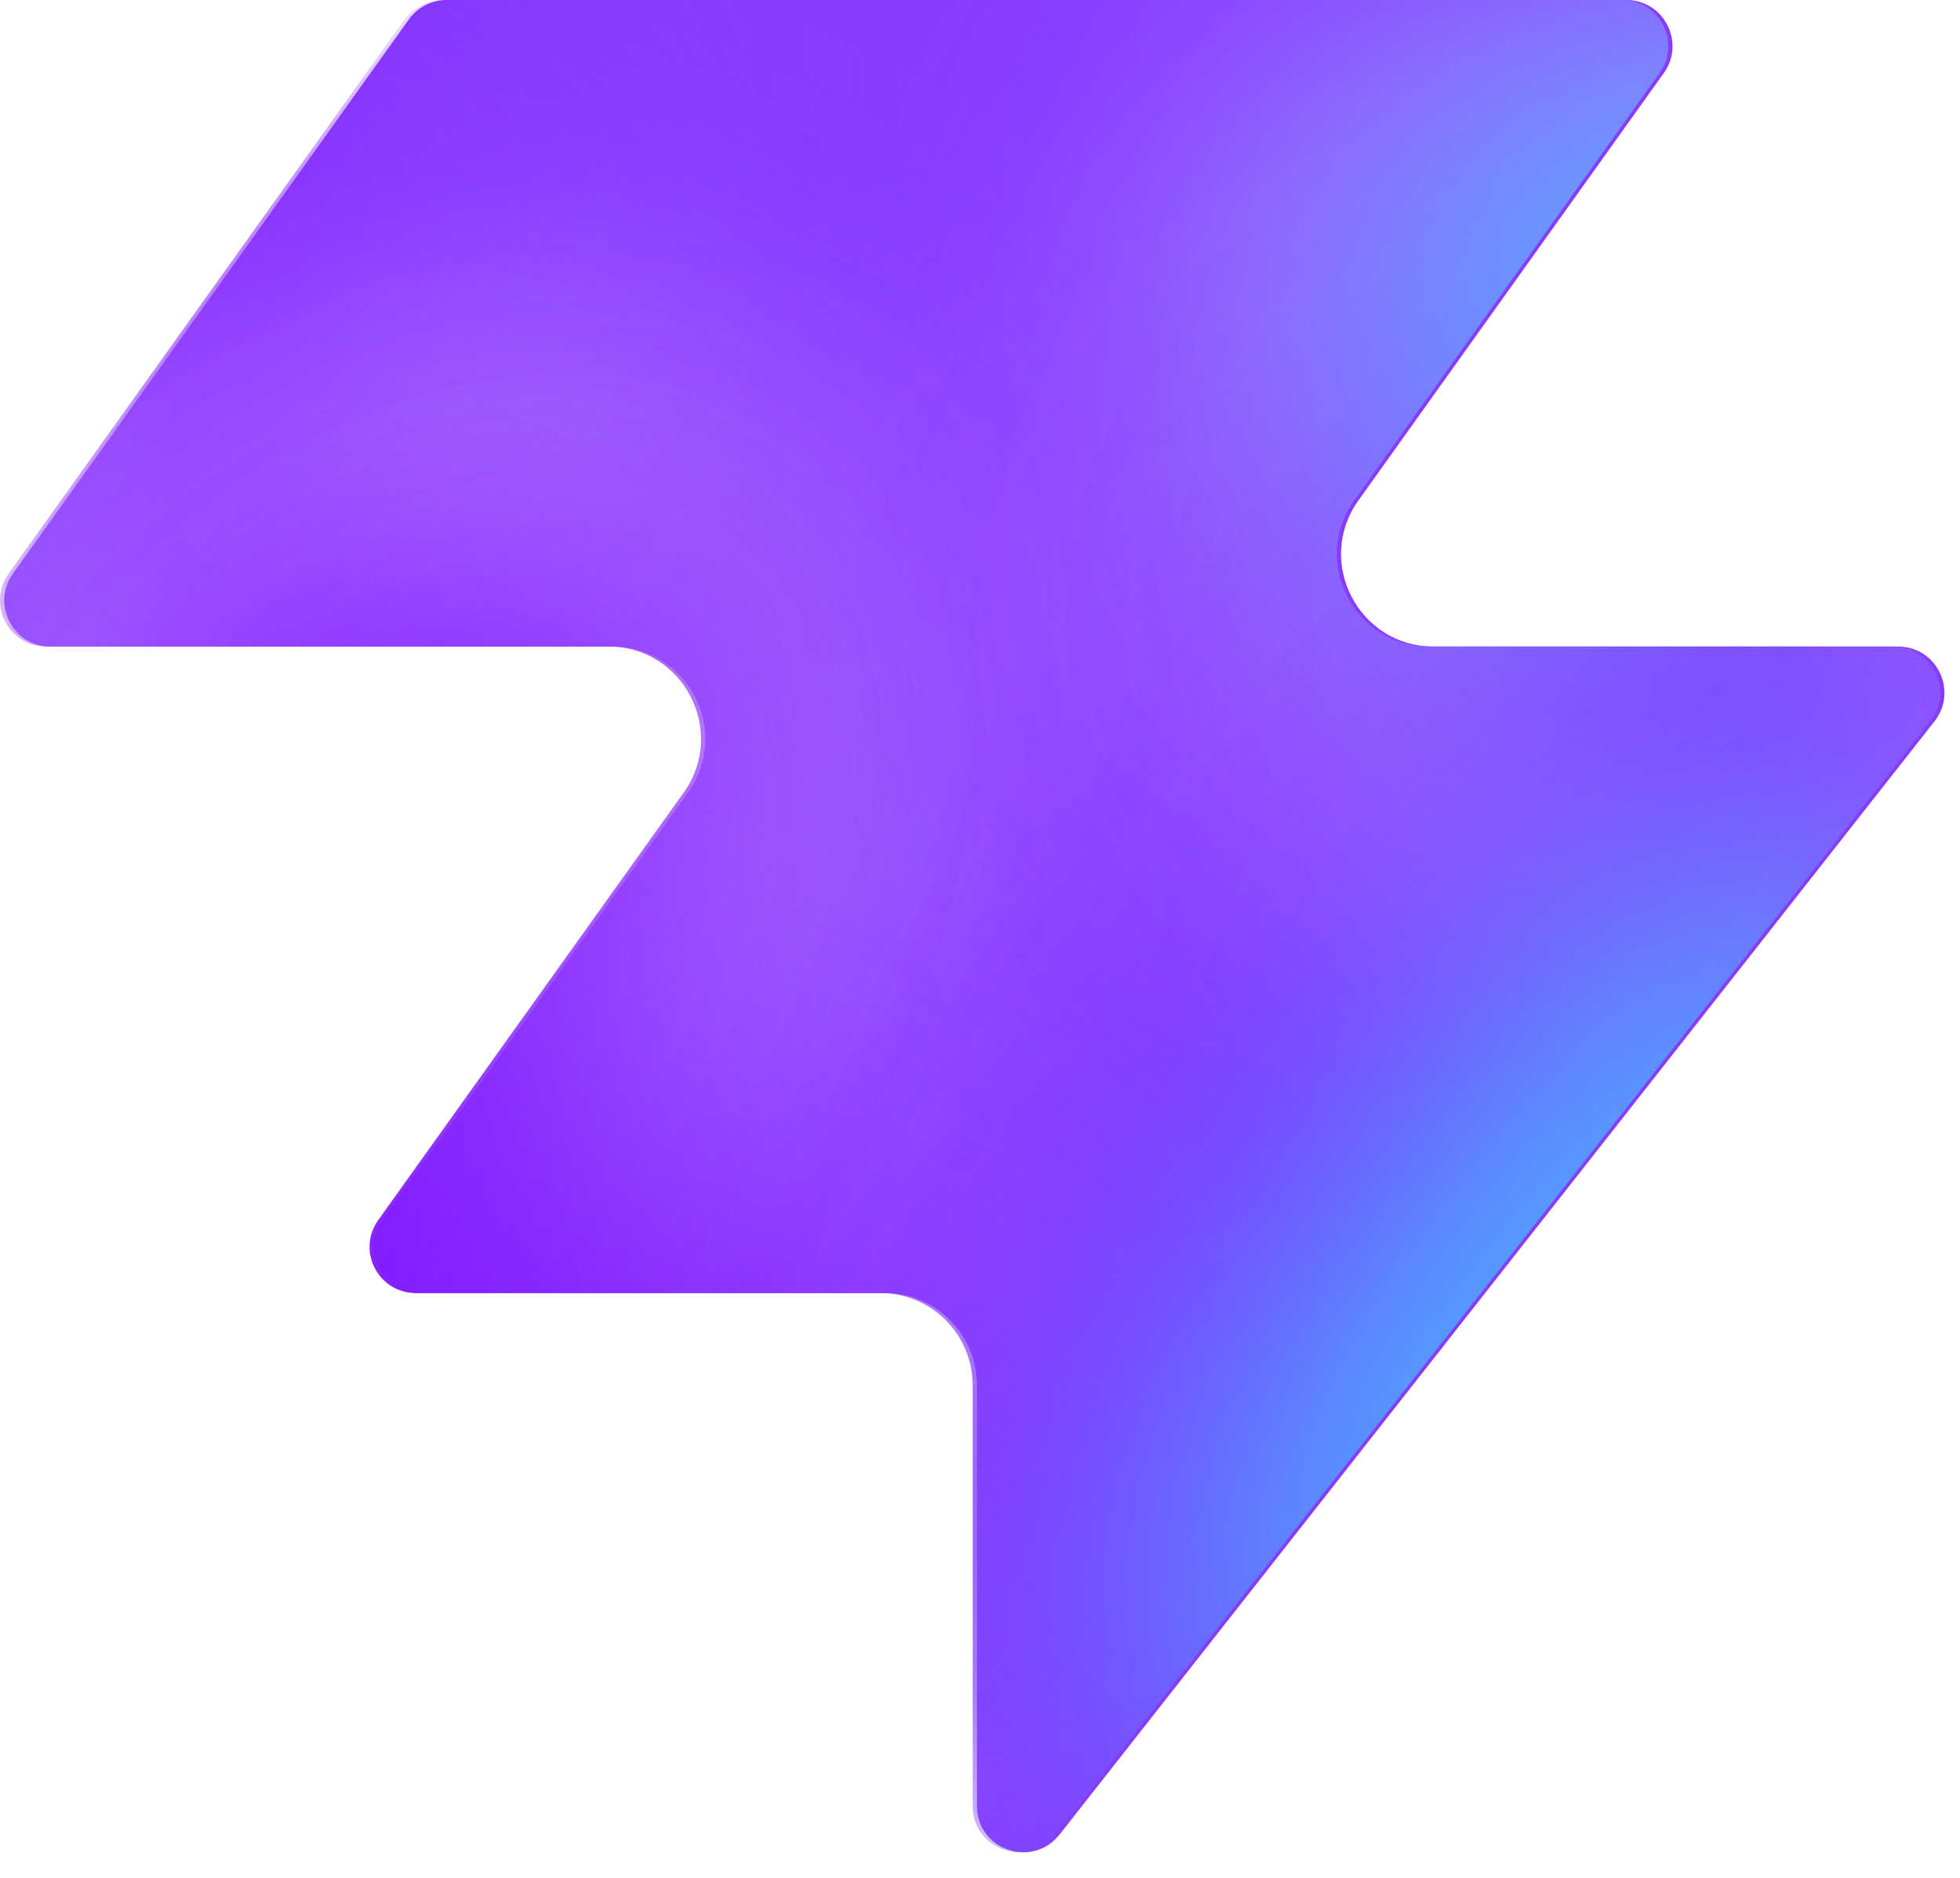
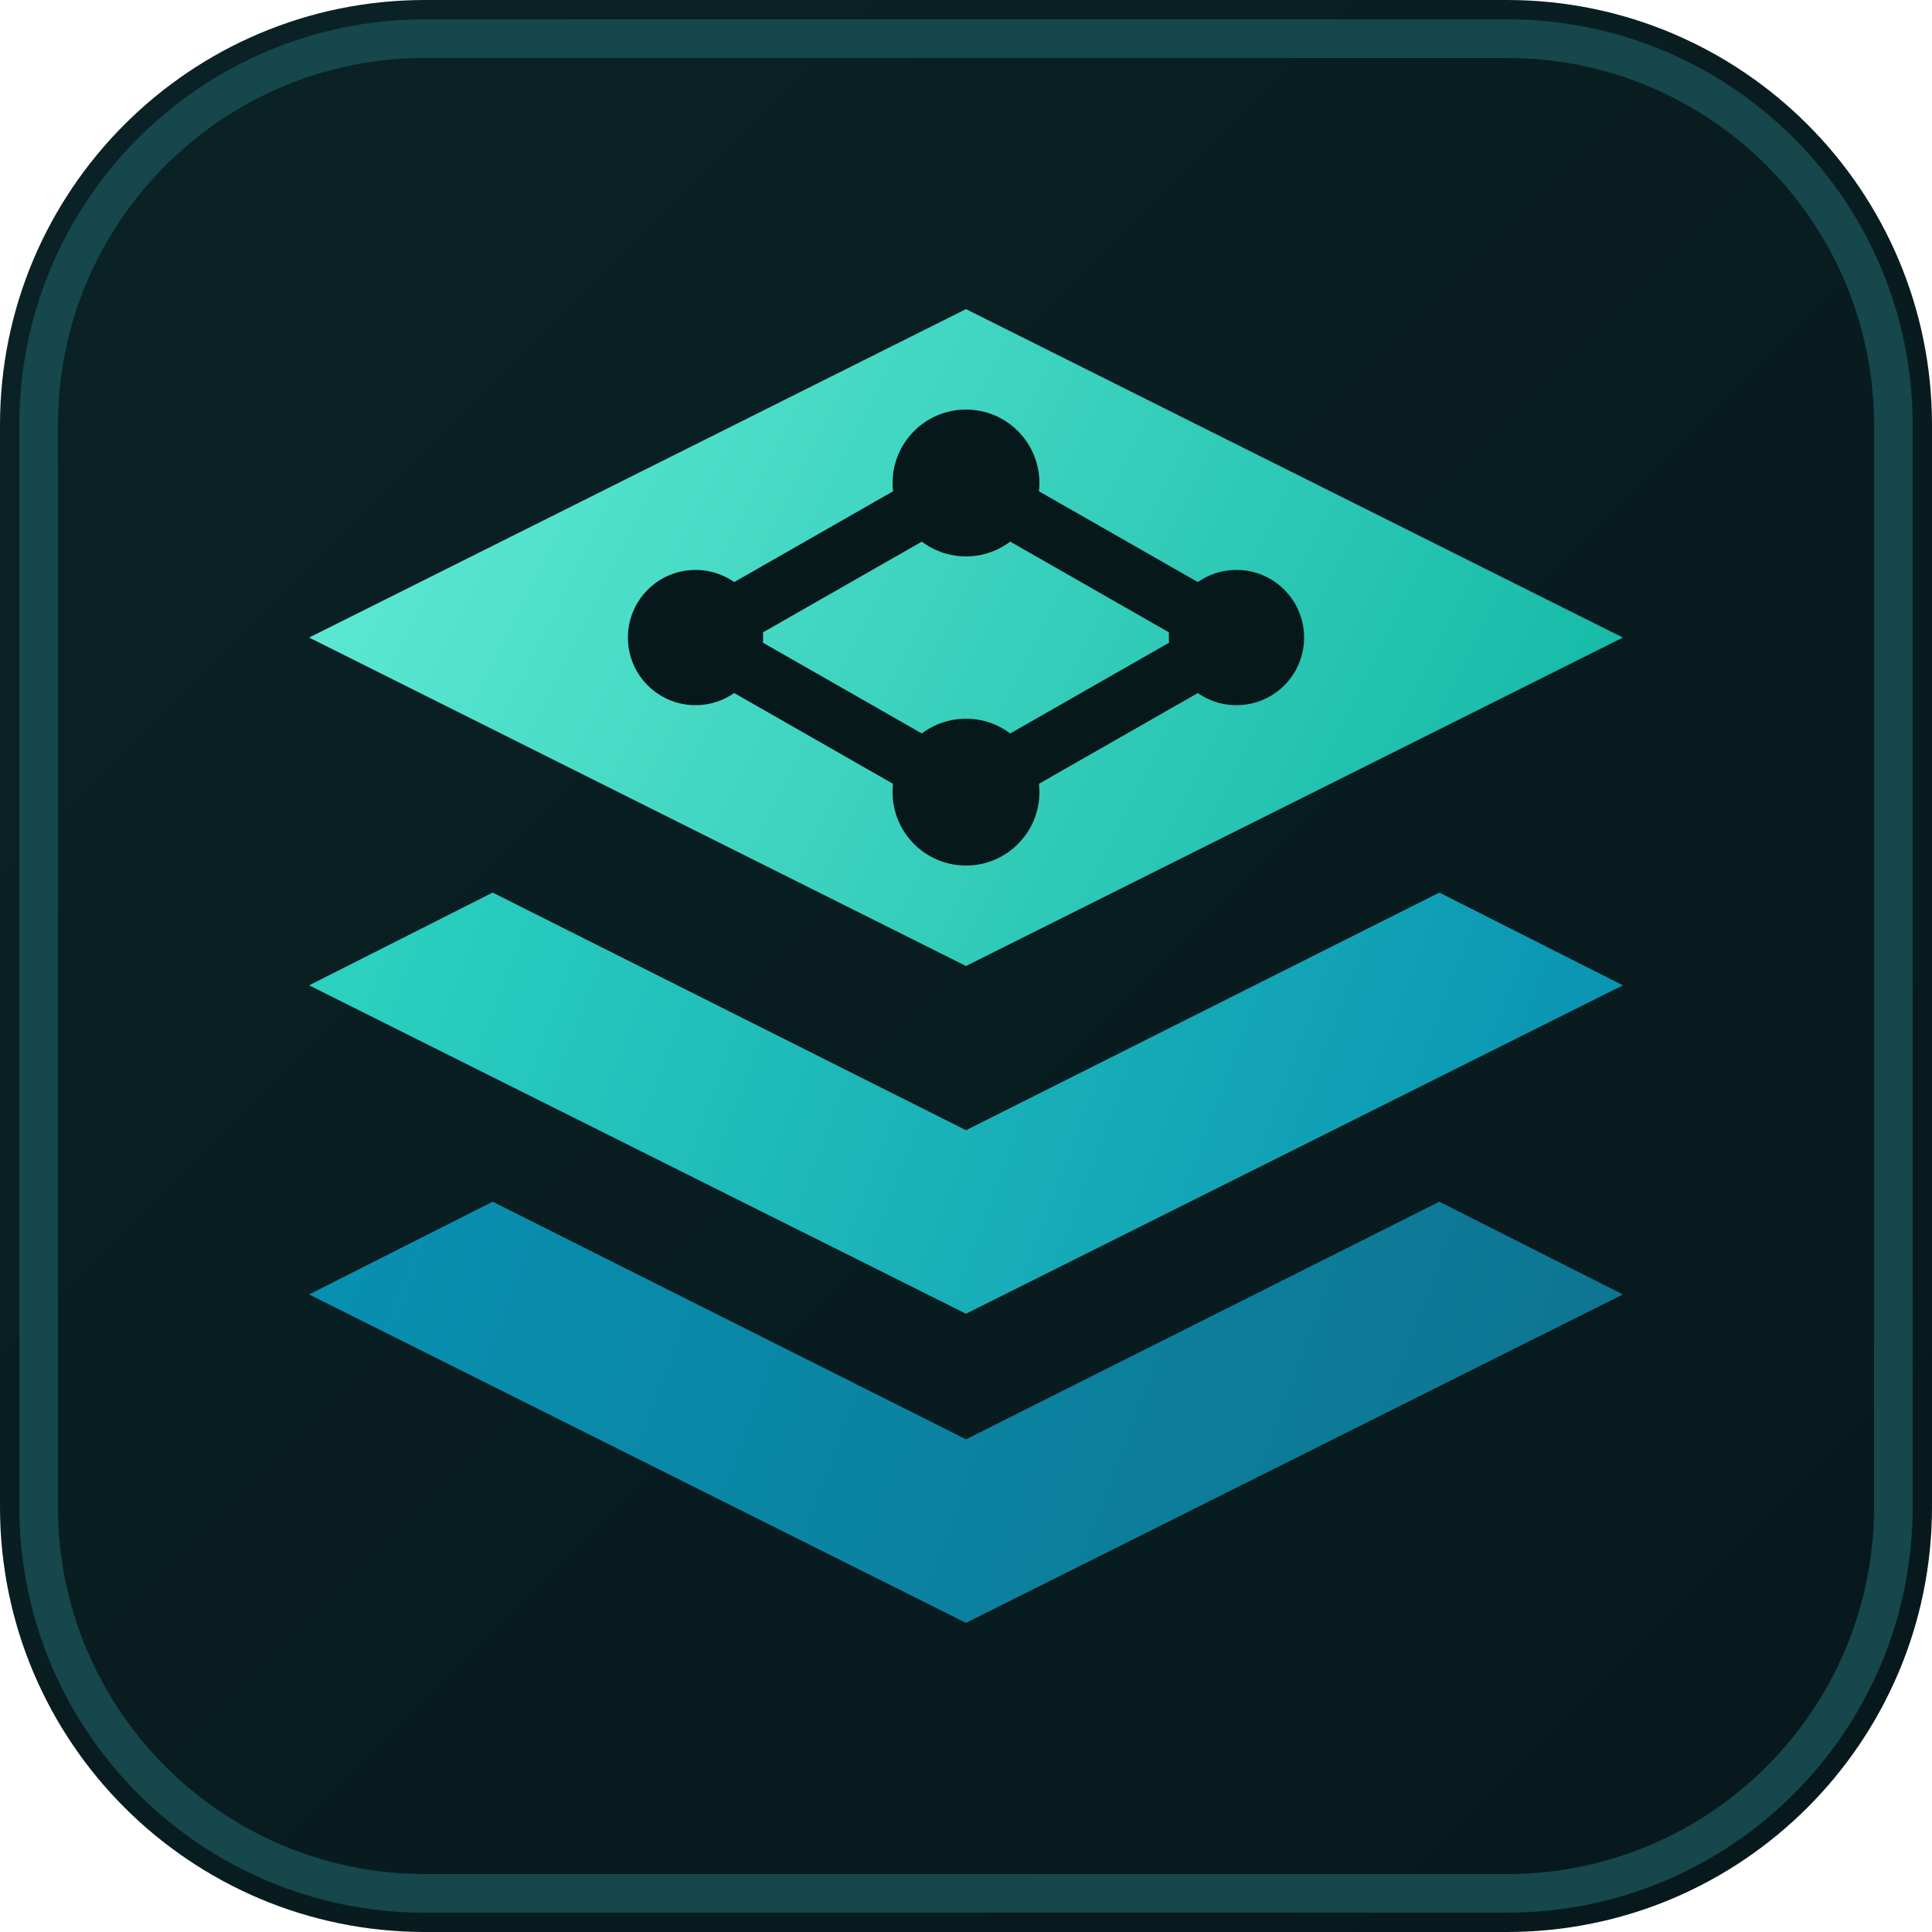
- <svg xmlns="http://www.w3.org/2000/svg" width="48" height="46" fill="none" viewBox="0 0 48 46">
-   <path fill="#863bff" d="M25.946 44.938c-.664.845-2.021.375-2.021-.698V33.937a2.26 2.26 0 0 0-2.262-2.262H10.287c-.92 0-1.456-1.04-.92-1.788l7.48-10.471c1.07-1.497 0-3.578-1.842-3.578H1.237c-.92 0-1.456-1.04-.92-1.788L10.013.474c.214-.297.556-.474.92-.474h28.894c.92 0 1.456 1.04.92 1.788l-7.48 10.471c-1.07 1.498 0 3.579 1.842 3.579h11.377c.943 0 1.473 1.088.89 1.83L25.947 44.94z" style="fill:#863bff;fill:color(display-p3 .525 .23 1);fill-opacity:1" />
-   <mask id="a" width="48" height="46" x="0" y="0" maskUnits="userSpaceOnUse" style="mask-type:alpha">
-     <path fill="#000" d="M25.842 44.938c-.664.844-2.021.375-2.021-.698V33.937a2.26 2.26 0 0 0-2.262-2.262H10.183c-.92 0-1.456-1.04-.92-1.788l7.48-10.471c1.07-1.498 0-3.579-1.842-3.579H1.133c-.92 0-1.456-1.04-.92-1.787L9.91.473c.214-.297.556-.474.92-.474h28.894c.92 0 1.456 1.04.92 1.788l-7.48 10.471c-1.07 1.498 0 3.578 1.842 3.578h11.377c.943 0 1.473 1.088.89 1.832L25.843 44.94z" style="fill:#000;fill-opacity:1" />
-   </mask>
-   <g mask="url(#a)">
-     <g filter="url(#b)">
-       <ellipse cx="5.508" cy="14.704" fill="#ede6ff" rx="5.508" ry="14.704" style="fill:#ede6ff;fill:color(display-p3 .927 .903 1);fill-opacity:1" transform="matrix(.00324 1 1 -.00324 -4.47 31.516)" />
-     </g>
-     <g filter="url(#c)">
-       <ellipse cx="10.399" cy="29.851" fill="#ede6ff" rx="10.399" ry="29.851" style="fill:#ede6ff;fill:color(display-p3 .927 .903 1);fill-opacity:1" transform="matrix(.00324 1 1 -.00324 -39.328 7.883)" />
-     </g>
-     <g filter="url(#d)">
-       <ellipse cx="5.508" cy="30.487" fill="#7e14ff" rx="5.508" ry="30.487" style="fill:#7e14ff;fill:color(display-p3 .492 .077 1);fill-opacity:1" transform="rotate(89.814 -25.913 -14.639)scale(1 -1)" />
-     </g>
-     <g filter="url(#e)">
-       <ellipse cx="5.508" cy="30.599" fill="#7e14ff" rx="5.508" ry="30.599" style="fill:#7e14ff;fill:color(display-p3 .492 .077 1);fill-opacity:1" transform="rotate(89.814 -32.644 -3.334)scale(1 -1)" />
-     </g>
-     <g filter="url(#f)">
-       <ellipse cx="5.508" cy="30.599" fill="#7e14ff" rx="5.508" ry="30.599" style="fill:#7e14ff;fill:color(display-p3 .492 .077 1);fill-opacity:1" transform="matrix(.00324 1 1 -.00324 -34.34 30.47)" />
-     </g>
-     <g filter="url(#g)">
-       <ellipse cx="14.072" cy="22.078" fill="#ede6ff" rx="14.072" ry="22.078" style="fill:#ede6ff;fill:color(display-p3 .927 .903 1);fill-opacity:1" transform="rotate(93.35 24.506 48.493)scale(-1 1)" />
-     </g>
-     <g filter="url(#h)">
-       <ellipse cx="3.47" cy="21.501" fill="#7e14ff" rx="3.47" ry="21.501" style="fill:#7e14ff;fill:color(display-p3 .492 .077 1);fill-opacity:1" transform="rotate(89.009 28.708 47.59)scale(-1 1)" />
-     </g>
-     <g filter="url(#i)">
-       <ellipse cx="3.47" cy="21.501" fill="#7e14ff" rx="3.47" ry="21.501" style="fill:#7e14ff;fill:color(display-p3 .492 .077 1);fill-opacity:1" transform="rotate(89.009 28.708 47.59)scale(-1 1)" />
-     </g>
-     <g filter="url(#j)">
-       <ellipse cx=".387" cy="8.972" fill="#7e14ff" rx="4.407" ry="29.108" style="fill:#7e14ff;fill:color(display-p3 .492 .077 1);fill-opacity:1" transform="rotate(39.51 .387 8.972)" />
-     </g>
-     <g filter="url(#k)">
-       <ellipse cx="47.523" cy="-6.092" fill="#7e14ff" rx="4.407" ry="29.108" style="fill:#7e14ff;fill:color(display-p3 .492 .077 1);fill-opacity:1" transform="rotate(37.892 47.523 -6.092)" />
-     </g>
-     <g filter="url(#l)">
-       <ellipse cx="41.412" cy="6.333" fill="#47bfff" rx="5.971" ry="9.665" style="fill:#47bfff;fill:color(display-p3 .28 .748 1);fill-opacity:1" transform="rotate(37.892 41.412 6.333)" />
-     </g>
-     <g filter="url(#m)">
-       <ellipse cx="-1.879" cy="38.332" fill="#7e14ff" rx="4.407" ry="29.108" style="fill:#7e14ff;fill:color(display-p3 .492 .077 1);fill-opacity:1" transform="rotate(37.892 -1.88 38.332)" />
-     </g>
-     <g filter="url(#n)">
-       <ellipse cx="-1.879" cy="38.332" fill="#7e14ff" rx="4.407" ry="29.108" style="fill:#7e14ff;fill:color(display-p3 .492 .077 1);fill-opacity:1" transform="rotate(37.892 -1.88 38.332)" />
-     </g>
-     <g filter="url(#o)">
-       <ellipse cx="35.651" cy="29.907" fill="#7e14ff" rx="4.407" ry="29.108" style="fill:#7e14ff;fill:color(display-p3 .492 .077 1);fill-opacity:1" transform="rotate(37.892 35.651 29.907)" />
-     </g>
-     <g filter="url(#p)">
-       <ellipse cx="38.418" cy="32.4" fill="#47bfff" rx="5.971" ry="15.297" style="fill:#47bfff;fill:color(display-p3 .28 .748 1);fill-opacity:1" transform="rotate(37.892 38.418 32.4)" />
-     </g>
-   </g>
+ <svg xmlns="http://www.w3.org/2000/svg" viewBox="0 0 100 100" width="100" height="100" fill="none">
  <defs>
-     <filter id="b" width="60.045" height="41.654" x="-19.77" y="16.149" color-interpolation-filters="sRGB" filterUnits="userSpaceOnUse">
-       <feFlood flood-opacity="0" result="BackgroundImageFix" />
-       <feBlend in="SourceGraphic" in2="BackgroundImageFix" result="shape" />
-       <feGaussianBlur result="effect1_foregroundBlur_2002_17158" stdDeviation="7.659" />
-     </filter>
-     <filter id="c" width="90.34" height="51.437" x="-54.613" y="-7.533" color-interpolation-filters="sRGB" filterUnits="userSpaceOnUse">
-       <feFlood flood-opacity="0" result="BackgroundImageFix" />
-       <feBlend in="SourceGraphic" in2="BackgroundImageFix" result="shape" />
-       <feGaussianBlur result="effect1_foregroundBlur_2002_17158" stdDeviation="7.659" />
-     </filter>
-     <filter id="d" width="79.355" height="29.4" x="-49.64" y="2.03" color-interpolation-filters="sRGB" filterUnits="userSpaceOnUse">
-       <feFlood flood-opacity="0" result="BackgroundImageFix" />
-       <feBlend in="SourceGraphic" in2="BackgroundImageFix" result="shape" />
-       <feGaussianBlur result="effect1_foregroundBlur_2002_17158" stdDeviation="4.596" />
-     </filter>
-     <filter id="e" width="79.579" height="29.4" x="-45.045" y="20.029" color-interpolation-filters="sRGB" filterUnits="userSpaceOnUse">
-       <feFlood flood-opacity="0" result="BackgroundImageFix" />
-       <feBlend in="SourceGraphic" in2="BackgroundImageFix" result="shape" />
-       <feGaussianBlur result="effect1_foregroundBlur_2002_17158" stdDeviation="4.596" />
-     </filter>
-     <filter id="f" width="79.579" height="29.4" x="-43.513" y="21.178" color-interpolation-filters="sRGB" filterUnits="userSpaceOnUse">
-       <feFlood flood-opacity="0" result="BackgroundImageFix" />
-       <feBlend in="SourceGraphic" in2="BackgroundImageFix" result="shape" />
-       <feGaussianBlur result="effect1_foregroundBlur_2002_17158" stdDeviation="4.596" />
-     </filter>
-     <filter id="g" width="74.749" height="58.852" x="15.756" y="-17.901" color-interpolation-filters="sRGB" filterUnits="userSpaceOnUse">
-       <feFlood flood-opacity="0" result="BackgroundImageFix" />
-       <feBlend in="SourceGraphic" in2="BackgroundImageFix" result="shape" />
-       <feGaussianBlur result="effect1_foregroundBlur_2002_17158" stdDeviation="7.659" />
-     </filter>
-     <filter id="h" width="61.377" height="25.362" x="23.548" y="2.284" color-interpolation-filters="sRGB" filterUnits="userSpaceOnUse">
-       <feFlood flood-opacity="0" result="BackgroundImageFix" />
-       <feBlend in="SourceGraphic" in2="BackgroundImageFix" result="shape" />
-       <feGaussianBlur result="effect1_foregroundBlur_2002_17158" stdDeviation="4.596" />
-     </filter>
-     <filter id="i" width="61.377" height="25.362" x="23.548" y="2.284" color-interpolation-filters="sRGB" filterUnits="userSpaceOnUse">
-       <feFlood flood-opacity="0" result="BackgroundImageFix" />
-       <feBlend in="SourceGraphic" in2="BackgroundImageFix" result="shape" />
-       <feGaussianBlur result="effect1_foregroundBlur_2002_17158" stdDeviation="4.596" />
-     </filter>
-     <filter id="j" width="56.045" height="63.649" x="-27.636" y="-22.853" color-interpolation-filters="sRGB" filterUnits="userSpaceOnUse">
-       <feFlood flood-opacity="0" result="BackgroundImageFix" />
-       <feBlend in="SourceGraphic" in2="BackgroundImageFix" result="shape" />
-       <feGaussianBlur result="effect1_foregroundBlur_2002_17158" stdDeviation="4.596" />
-     </filter>
-     <filter id="k" width="54.814" height="64.646" x="20.116" y="-38.415" color-interpolation-filters="sRGB" filterUnits="userSpaceOnUse">
-       <feFlood flood-opacity="0" result="BackgroundImageFix" />
-       <feBlend in="SourceGraphic" in2="BackgroundImageFix" result="shape" />
-       <feGaussianBlur result="effect1_foregroundBlur_2002_17158" stdDeviation="4.596" />
-     </filter>
-     <filter id="l" width="33.541" height="35.313" x="24.641" y="-11.323" color-interpolation-filters="sRGB" filterUnits="userSpaceOnUse">
-       <feFlood flood-opacity="0" result="BackgroundImageFix" />
-       <feBlend in="SourceGraphic" in2="BackgroundImageFix" result="shape" />
-       <feGaussianBlur result="effect1_foregroundBlur_2002_17158" stdDeviation="4.596" />
-     </filter>
-     <filter id="m" width="54.814" height="64.646" x="-29.286" y="6.009" color-interpolation-filters="sRGB" filterUnits="userSpaceOnUse">
-       <feFlood flood-opacity="0" result="BackgroundImageFix" />
-       <feBlend in="SourceGraphic" in2="BackgroundImageFix" result="shape" />
-       <feGaussianBlur result="effect1_foregroundBlur_2002_17158" stdDeviation="4.596" />
-     </filter>
-     <filter id="n" width="54.814" height="64.646" x="-29.286" y="6.009" color-interpolation-filters="sRGB" filterUnits="userSpaceOnUse">
-       <feFlood flood-opacity="0" result="BackgroundImageFix" />
-       <feBlend in="SourceGraphic" in2="BackgroundImageFix" result="shape" />
-       <feGaussianBlur result="effect1_foregroundBlur_2002_17158" stdDeviation="4.596" />
-     </filter>
-     <filter id="o" width="54.814" height="64.646" x="8.244" y="-2.416" color-interpolation-filters="sRGB" filterUnits="userSpaceOnUse">
-       <feFlood flood-opacity="0" result="BackgroundImageFix" />
-       <feBlend in="SourceGraphic" in2="BackgroundImageFix" result="shape" />
-       <feGaussianBlur result="effect1_foregroundBlur_2002_17158" stdDeviation="4.596" />
-     </filter>
-     <filter id="p" width="39.409" height="43.623" x="18.713" y="10.588" color-interpolation-filters="sRGB" filterUnits="userSpaceOnUse">
-       <feFlood flood-opacity="0" result="BackgroundImageFix" />
-       <feBlend in="SourceGraphic" in2="BackgroundImageFix" result="shape" />
-       <feGaussianBlur result="effect1_foregroundBlur_2002_17158" stdDeviation="4.596" />
-     </filter>
+     <linearGradient id="bgGrad" x1="0" y1="0" x2="100" y2="100" gradientUnits="userSpaceOnUse">
+       <stop offset="0%" stop-color="#0a2226" />
+       <stop offset="100%" stop-color="#07181b" />
+     </linearGradient>
+     <linearGradient id="topLayer" x1="20" y1="18" x2="80" y2="48" gradientUnits="userSpaceOnUse">
+       <stop offset="0%" stop-color="#5eead4" />
+       <stop offset="100%" stop-color="#14b8a6" />
+     </linearGradient>
+     <linearGradient id="midLayer" x1="18" y1="42" x2="82" y2="66" gradientUnits="userSpaceOnUse">
+       <stop offset="0%" stop-color="#2dd4bf" />
+       <stop offset="100%" stop-color="#0891b2" />
+     </linearGradient>
+     <linearGradient id="botLayer" x1="18" y1="58" x2="82" y2="82" gradientUnits="userSpaceOnUse">
+       <stop offset="0%" stop-color="#0891b2" />
+       <stop offset="100%" stop-color="#0e7490" />
+     </linearGradient>
  </defs>
+   <rect width="100" height="100" rx="22" fill="url(#bgGrad)" />
+   <rect x="2" y="2" width="96" height="96" rx="20" stroke="#15474d" stroke-width="2" />
+   <path d="M 50 84 L 16 67 L 25.5 62.2 L 50 74.5 L 74.5 62.2 L 84 67 Z" fill="url(#botLayer)" />
+   <path d="M 50 68 L 16 51 L 25.5 46.2 L 50 58.5 L 74.5 46.2 L 84 51 Z" fill="url(#midLayer)" />
+   <path d="M 50 16 L 84 33 L 50 50 L 16 33 Z" fill="url(#topLayer)" />
+   <line x1="50" y1="25" x2="36" y2="33" stroke="#07181b" stroke-width="3" stroke-linecap="round" />
+   <line x1="50" y1="25" x2="64" y2="33" stroke="#07181b" stroke-width="3" stroke-linecap="round" />
+   <line x1="36" y1="33" x2="50" y2="41" stroke="#07181b" stroke-width="3" stroke-linecap="round" />
+   <line x1="64" y1="33" x2="50" y2="41" stroke="#07181b" stroke-width="3" stroke-linecap="round" />
+   <circle cx="50" cy="25" r="3.8" fill="#07181b" />
+   <circle cx="36" cy="33" r="3.5" fill="#07181b" />
+   <circle cx="64" cy="33" r="3.5" fill="#07181b" />
+   <circle cx="50" cy="41" r="3.8" fill="#07181b" />
</svg>
